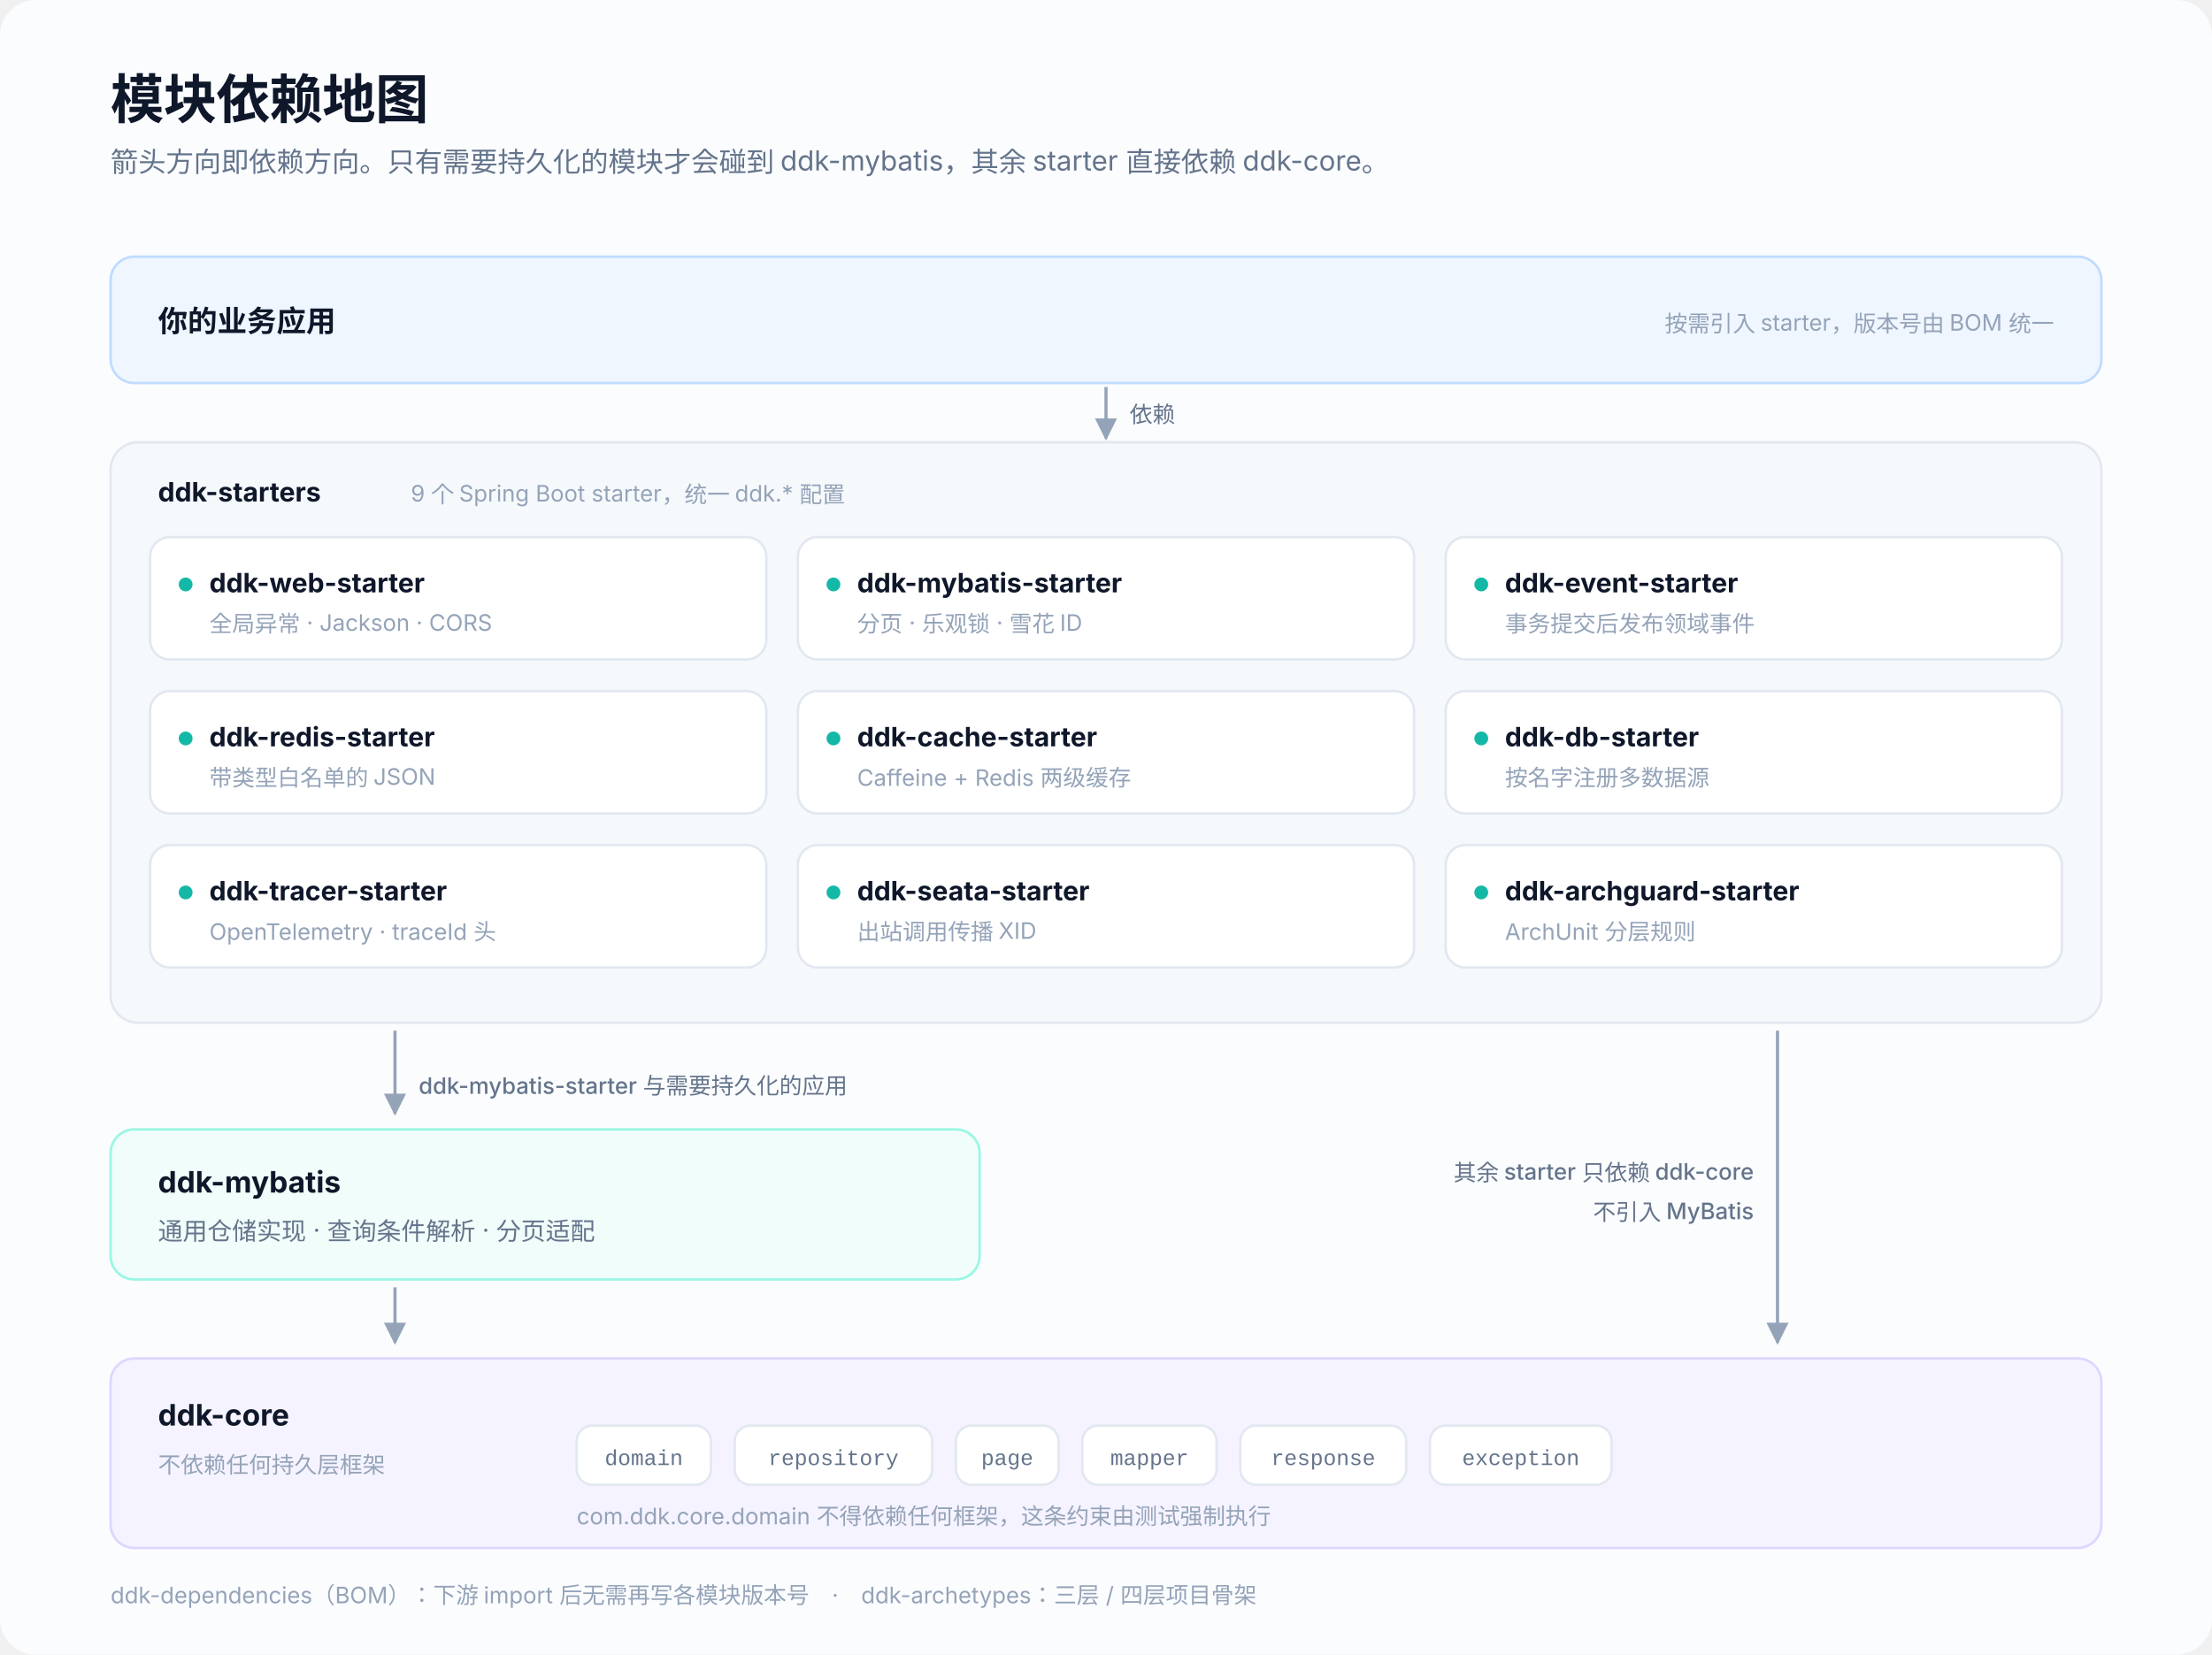
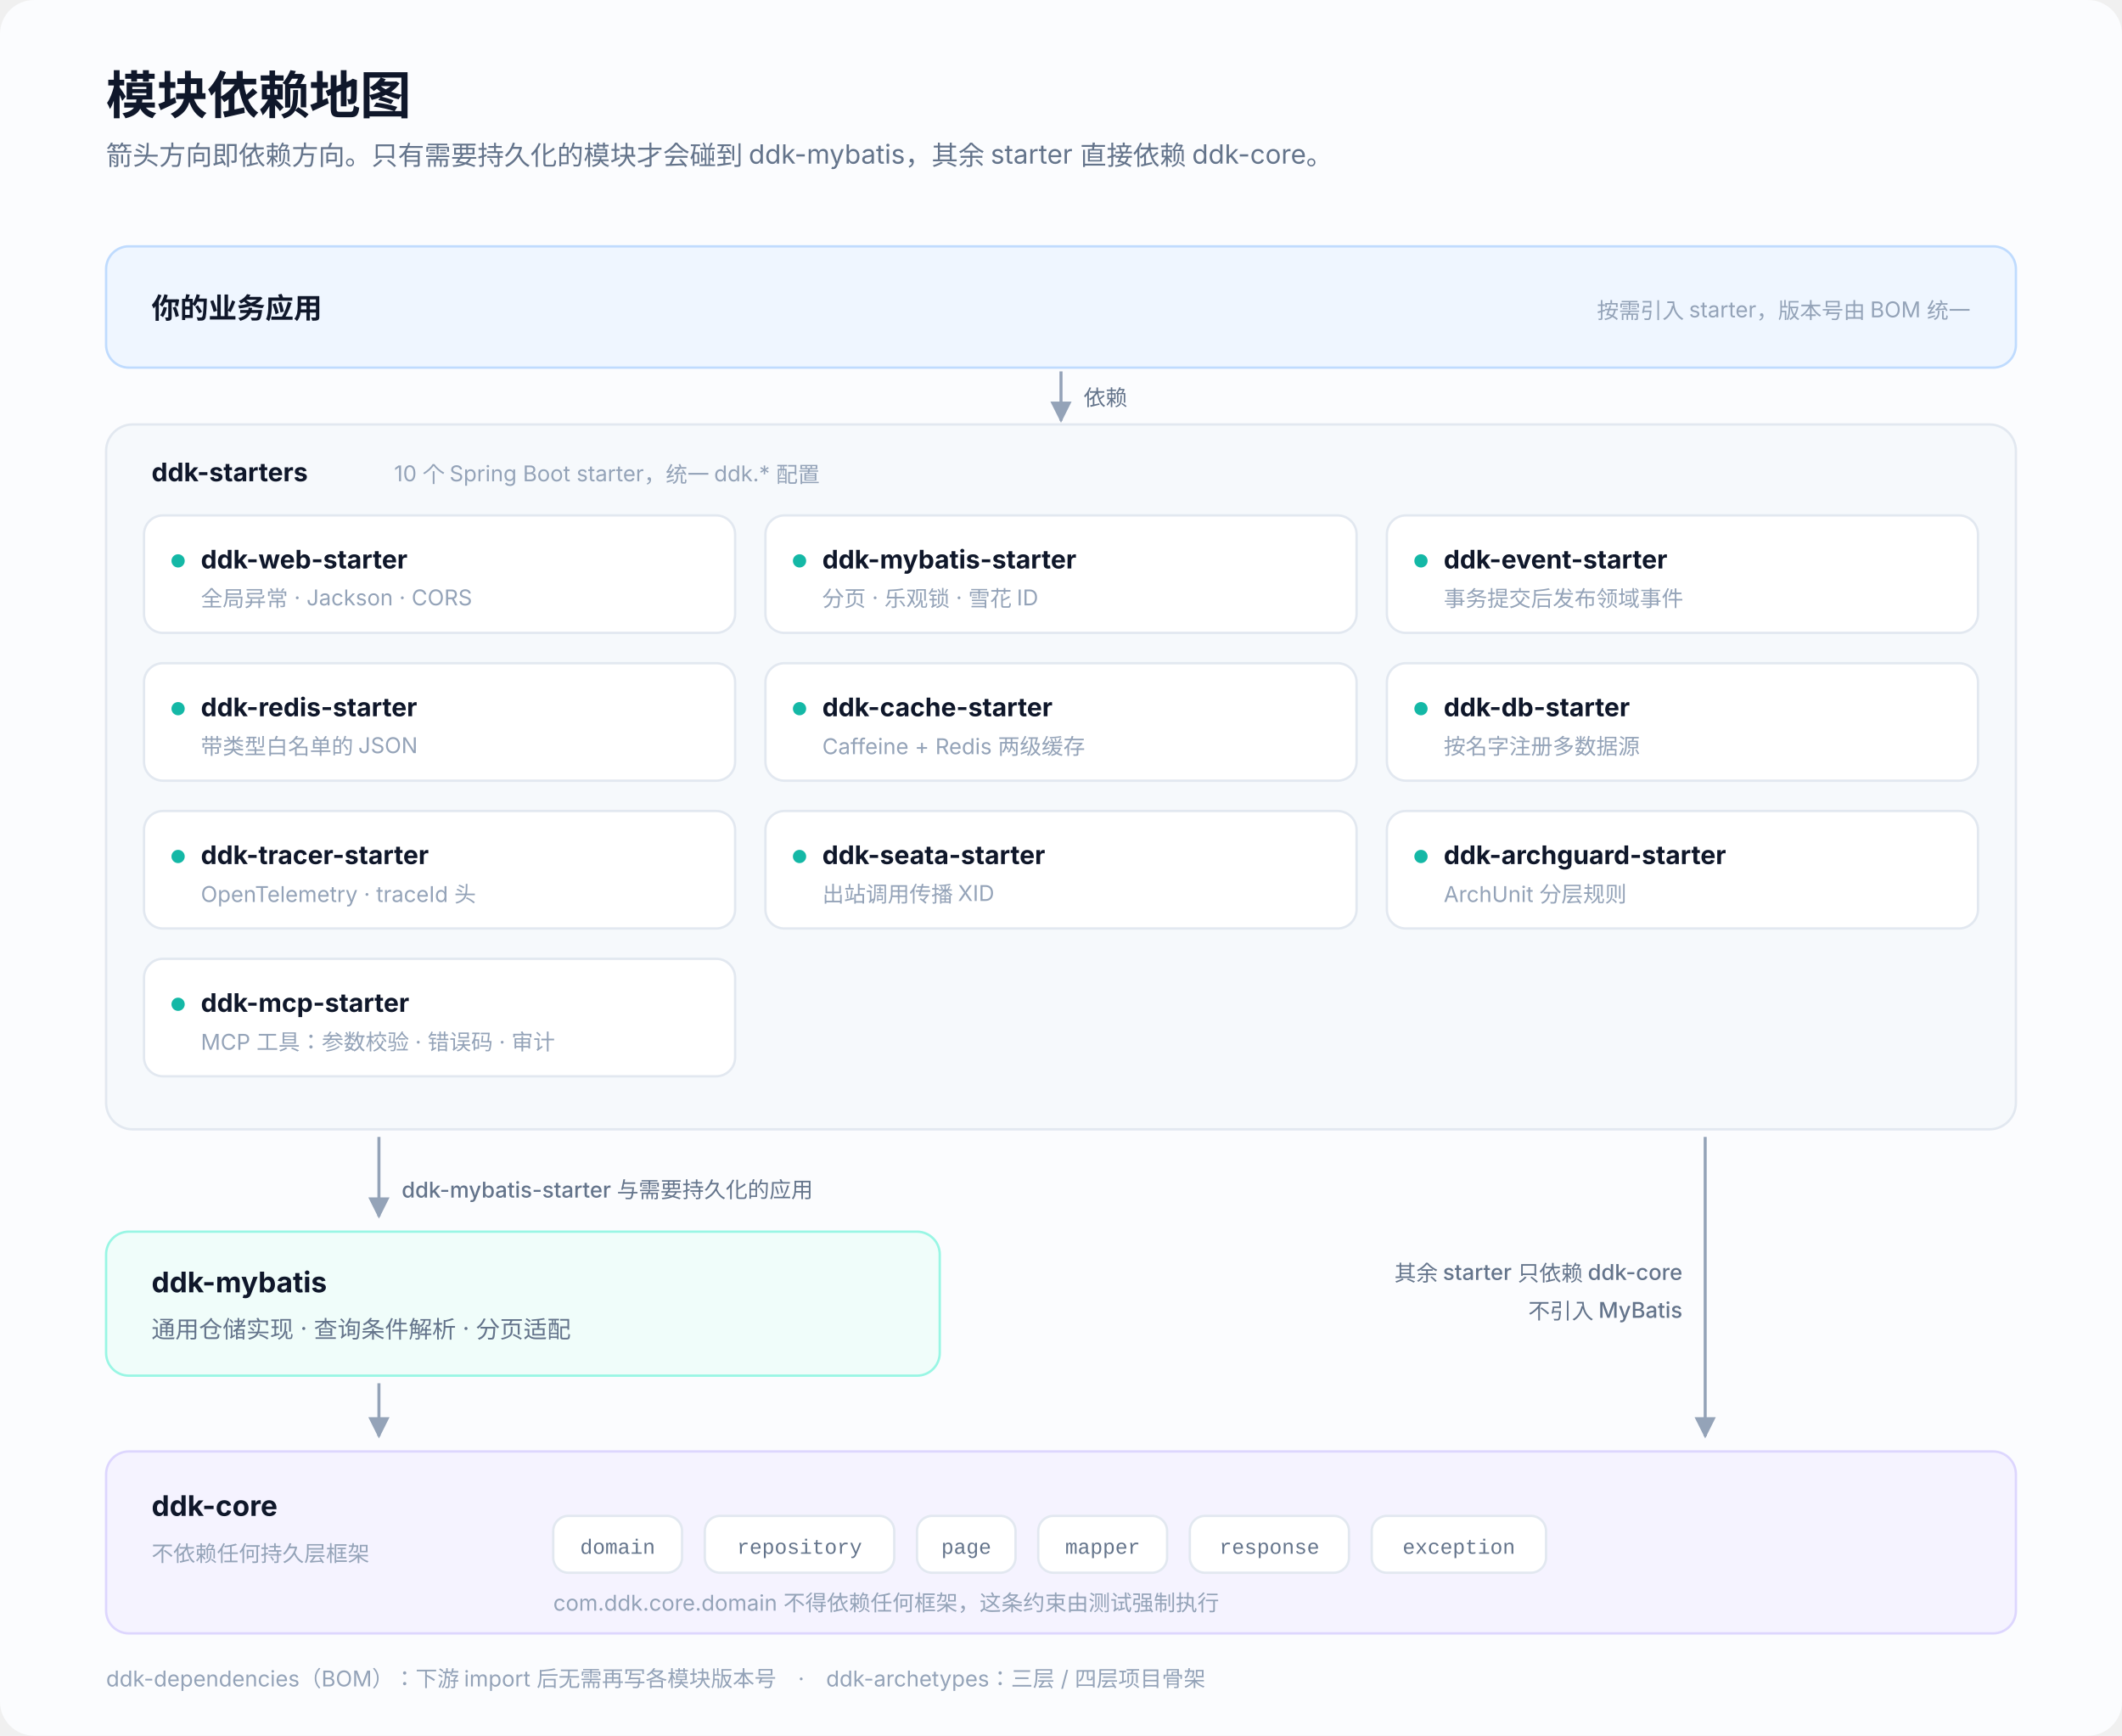
- <svg xmlns="http://www.w3.org/2000/svg" viewBox="0 0 1120 838" width="1120" height="838" role="img" aria-labelledby="ttl dsc" style="max-width:100%;height:auto">
+ <svg xmlns="http://www.w3.org/2000/svg" viewBox="0 0 1120 916" width="1120" height="916" role="img" aria-labelledby="ttl dsc" style="max-width:100%;height:auto">
  <defs>
    <marker id="ar" viewBox="0 0 10 10" refX="9" refY="5" markerWidth="7" markerHeight="7" orient="auto-start-reverse">
      <path class="mk" d="M0 0 L10 5 L0 10 z" />
    </marker>
    <marker id="ar-b" viewBox="0 0 10 10" refX="9" refY="5" markerWidth="7" markerHeight="7" orient="auto-start-reverse">
      <path class="mk-b" d="M0 0 L10 5 L0 10 z" />
    </marker>
    <marker id="ar-v" viewBox="0 0 10 10" refX="9" refY="5" markerWidth="7" markerHeight="7" orient="auto-start-reverse">
      <path class="mk-v" d="M0 0 L10 5 L0 10 z" />
    </marker>
  </defs>
  <style>
    text{font-family:-apple-system,BlinkMacSystemFont,"Segoe UI","PingFang SC","Hiragino Sans GB","Microsoft YaHei",Inter,Roboto,sans-serif;}
    .bg{fill:#FBFCFE}
    .title{font-size:27px;font-weight:700;fill:#0F172A;letter-spacing:-.2px}
    .sub{font-size:14px;font-weight:400;fill:#64748B}
    .kicker{font-size:11.5px;font-weight:700;fill:#94A3B8;letter-spacing:1.4px}
    .lbl{font-size:15px;font-weight:650;fill:#0F172A}
    .lbl-sm{font-size:13.5px;font-weight:650;fill:#0F172A}
    .txt{font-size:12.5px;font-weight:400;fill:#64748B}
    .txt-xs{font-size:11.5px;font-weight:400;fill:#94A3B8}
    .mono{font-family:ui-monospace,SFMono-Regular,Menlo,Consolas,"Liberation Mono",monospace;font-size:12px;font-weight:500;fill:#334155}
    .mono-sm{font-family:ui-monospace,SFMono-Regular,Menlo,Consolas,"Liberation Mono",monospace;font-size:11px;font-weight:500;fill:#64748B}
    .edgelbl{font-size:11.5px;font-weight:500;fill:#64748B}

    .card{fill:#FFFFFF;stroke:#E2E8F0;stroke-width:1.25}
    .group{fill:#F1F5F9;fill-opacity:.55;stroke:#E2E8F0;stroke-width:1.25}
    .blue{fill:#EFF6FF;stroke:#BFDBFE;stroke-width:1.25}
    .teal{fill:#F0FDFA;stroke:#99F6E4;stroke-width:1.25}
    .violet{fill:#F5F3FF;stroke:#DDD6FE;stroke-width:1.25}
    .amber{fill:#FFFBEB;stroke:#FDE68A;stroke-width:1.25}
    .rose{fill:#FFF1F2;stroke:#FECDD3;stroke-width:1.25}
    .slate{fill:#F8FAFC;stroke:#E2E8F0;stroke-width:1.25}

    .t-blue{fill:#1D4ED8} .t-teal{fill:#0F766E} .t-violet{fill:#6D28D9}
    .t-amber{fill:#B45309} .t-rose{fill:#BE123C} .t-ink{fill:#0F172A}

    .edge{stroke:#94A3B8;stroke-width:1.6;fill:none;marker-end:url(#ar)}
    .edge-b{stroke:#3B82F6;stroke-width:1.8;fill:none;marker-end:url(#ar-b)}
    .edge-v{stroke:#8B5CF6;stroke-width:1.6;fill:none;stroke-dasharray:6 5;marker-end:url(#ar-v)}
    .edge-x{stroke:#F43F5E;stroke-width:1.6;fill:none;stroke-dasharray:5 5}
    .rail{stroke:#E2E8F0;stroke-width:2;fill:none}
    .hair{stroke:#E2E8F0;stroke-width:1.25;fill:none}
    .mk{fill:#94A3B8} .mk-b{fill:#3B82F6} .mk-v{fill:#8B5CF6}

    @media (prefers-color-scheme: dark) {
      .bg{fill:#0B1120}
      .title{fill:#F1F5F9} .sub{fill:#94A3B8} .kicker{fill:#64748B}
      .lbl,.lbl-sm{fill:#E2E8F0} .txt{fill:#94A3B8} .txt-xs{fill:#64748B}
      .mono{fill:#CBD5E1} .mono-sm{fill:#94A3B8} .edgelbl{fill:#94A3B8}
      .card{fill:#111827;stroke:#283548}
      .group{fill:#0F172A;fill-opacity:.7;stroke:#1E293B}
      .blue{fill:#111E38;stroke:#1E40AF}
      .teal{fill:#0C2620;stroke:#115E59}
      .violet{fill:#1A1333;stroke:#5B21B6}
      .amber{fill:#271B08;stroke:#92400E}
      .rose{fill:#2A0F17;stroke:#9F1239}
      .slate{fill:#131C2B;stroke:#283548}
      .t-blue{fill:#93C5FD} .t-teal{fill:#5EEAD4} .t-violet{fill:#C4B5FD}
      .t-amber{fill:#FCD34D} .t-rose{fill:#FDA4AF} .t-ink{fill:#E2E8F0}
      .edge{stroke:#64748B} .edge-b{stroke:#60A5FA} .edge-v{stroke:#A78BFA}
      .edge-x{stroke:#FB7185}
      .rail{stroke:#1E293B} .hair{stroke:#1E293B}
      .mk{fill:#64748B} .mk-b{fill:#60A5FA} .mk-v{fill:#A78BFA}
    }
</style>
-   <rect class="bg" width="1120" height="838" rx="18" />
+   <rect class="bg" width="1120" height="916" rx="18" />
  <text class="title" x="56" y="60">模块依赖地图</text>
  <text class="sub" x="56" y="87">箭头方向即依赖方向。只有需要持久化的模块才会碰到 ddk-mybatis，其余 starter 直接依赖 ddk-core。</text>
  <rect x="56" y="130" width="1008" height="64" rx="12" class="blue" />
  <text class="lbl" x="80" y="168">你的业务应用</text>
  <text class="txt-xs" x="1040" y="168" text-anchor="end">按需引入 starter，版本号由 BOM 统一</text>
  <path class="edge" d="M560 196 L560 222" />
  <text class="edgelbl" x="572" y="214">依赖</text>
-   <rect x="56" y="224" width="1008" height="294" rx="14" class="group" />
+   <rect x="56" y="224" width="1008" height="372" rx="14" class="group" />
  <text class="lbl-sm" x="80" y="254">ddk-starters</text>
-   <text class="txt-xs" x="208" y="254">9 个 Spring Boot starter，统一 ddk.* 配置</text>
+   <text class="txt-xs" x="208" y="254">10 个 Spring Boot starter，统一 ddk.* 配置</text>
  <rect x="76" y="272" width="312" height="62" rx="10" class="card" />
  <circle cx="94" cy="296" r="3.5" fill="#14B8A6" />
  <text class="lbl-sm" x="106" y="300">ddk-web-starter</text>
  <text class="txt-xs" x="106" y="320">全局异常 · Jackson · CORS</text>
  <rect x="404" y="272" width="312" height="62" rx="10" class="card" />
  <circle cx="422" cy="296" r="3.5" fill="#14B8A6" />
  <text class="lbl-sm" x="434" y="300">ddk-mybatis-starter</text>
  <text class="txt-xs" x="434" y="320">分页 · 乐观锁 · 雪花 ID</text>
  <rect x="732" y="272" width="312" height="62" rx="10" class="card" />
  <circle cx="750" cy="296" r="3.5" fill="#14B8A6" />
  <text class="lbl-sm" x="762" y="300">ddk-event-starter</text>
  <text class="txt-xs" x="762" y="320">事务提交后发布领域事件</text>
  <rect x="76" y="350" width="312" height="62" rx="10" class="card" />
  <circle cx="94" cy="374" r="3.5" fill="#14B8A6" />
  <text class="lbl-sm" x="106" y="378">ddk-redis-starter</text>
  <text class="txt-xs" x="106" y="398">带类型白名单的 JSON</text>
  <rect x="404" y="350" width="312" height="62" rx="10" class="card" />
  <circle cx="422" cy="374" r="3.5" fill="#14B8A6" />
  <text class="lbl-sm" x="434" y="378">ddk-cache-starter</text>
  <text class="txt-xs" x="434" y="398">Caffeine + Redis 两级缓存</text>
  <rect x="732" y="350" width="312" height="62" rx="10" class="card" />
  <circle cx="750" cy="374" r="3.5" fill="#14B8A6" />
  <text class="lbl-sm" x="762" y="378">ddk-db-starter</text>
  <text class="txt-xs" x="762" y="398">按名字注册多数据源</text>
  <rect x="76" y="428" width="312" height="62" rx="10" class="card" />
  <circle cx="94" cy="452" r="3.5" fill="#14B8A6" />
  <text class="lbl-sm" x="106" y="456">ddk-tracer-starter</text>
  <text class="txt-xs" x="106" y="476">OpenTelemetry · traceId 头</text>
  <rect x="404" y="428" width="312" height="62" rx="10" class="card" />
  <circle cx="422" cy="452" r="3.5" fill="#14B8A6" />
  <text class="lbl-sm" x="434" y="456">ddk-seata-starter</text>
  <text class="txt-xs" x="434" y="476">出站调用传播 XID</text>
  <rect x="732" y="428" width="312" height="62" rx="10" class="card" />
  <circle cx="750" cy="452" r="3.5" fill="#14B8A6" />
  <text class="lbl-sm" x="762" y="456">ddk-archguard-starter</text>
  <text class="txt-xs" x="762" y="476">ArchUnit 分层规则</text>
-   <rect x="56" y="572" width="440" height="76" rx="12" class="teal" />
-   <text class="lbl" x="80" y="604">ddk-mybatis</text>
-   <text class="txt" x="80" y="628">通用仓储实现 · 查询条件解析 · 分页适配</text>
-   <path class="edge" d="M200 522 L200 564" />
-   <text class="edgelbl" x="212" y="554">ddk-mybatis-starter 与需要持久化的应用</text>
-   <rect x="56" y="688" width="1008" height="96" rx="12" class="violet" />
-   <text class="lbl" x="80" y="722">ddk-core</text>
-   <text class="txt-xs" x="80" y="746">不依赖任何持久层框架</text>
-   <rect x="292" y="722" width="68" height="30" rx="8" class="card" />
-   <text class="mono-sm" x="326.0" y="742" text-anchor="middle">domain</text>
-   <rect x="372" y="722" width="100" height="30" rx="8" class="card" />
-   <text class="mono-sm" x="422.0" y="742" text-anchor="middle">repository</text>
-   <rect x="484" y="722" width="52" height="30" rx="8" class="card" />
-   <text class="mono-sm" x="510.0" y="742" text-anchor="middle">page</text>
-   <rect x="548" y="722" width="68" height="30" rx="8" class="card" />
-   <text class="mono-sm" x="582.0" y="742" text-anchor="middle">mapper</text>
-   <rect x="628" y="722" width="84" height="30" rx="8" class="card" />
-   <text class="mono-sm" x="670.0" y="742" text-anchor="middle">response</text>
-   <rect x="724" y="722" width="92" height="30" rx="8" class="card" />
-   <text class="mono-sm" x="770.0" y="742" text-anchor="middle">exception</text>
-   <text class="txt-xs" x="292" y="772">com.ddk.core.domain 不得依赖任何框架，这条约束由测试强制执行</text>
-   <path class="edge" d="M200 652 L200 680" />
-   <path class="edge" d="M900 522 L900 680" />
-   <text class="edgelbl" x="888" y="598" text-anchor="end">其余 starter 只依赖 ddk-core</text>
-   <text class="edgelbl" x="888" y="618" text-anchor="end">不引入 MyBatis</text>
-   <text class="txt-xs" x="56" y="812">ddk-dependencies（BOM）：下游 import 后无需再写各模块版本号　·　ddk-archetypes：三层 / 四层项目骨架</text>
+   <rect x="76" y="506" width="312" height="62" rx="10" class="card" />
+   <circle cx="94" cy="530" r="3.5" fill="#14B8A6" />
+   <text class="lbl-sm" x="106" y="534">ddk-mcp-starter</text>
+   <text class="txt-xs" x="106" y="554">MCP 工具：参数校验 · 错误码 · 审计</text>
+   <rect x="56" y="650" width="440" height="76" rx="12" class="teal" />
+   <text class="lbl" x="80" y="682">ddk-mybatis</text>
+   <text class="txt" x="80" y="706">通用仓储实现 · 查询条件解析 · 分页适配</text>
+   <path class="edge" d="M200 600 L200 642" />
+   <text class="edgelbl" x="212" y="632">ddk-mybatis-starter 与需要持久化的应用</text>
+   <rect x="56" y="766" width="1008" height="96" rx="12" class="violet" />
+   <text class="lbl" x="80" y="800">ddk-core</text>
+   <text class="txt-xs" x="80" y="824">不依赖任何持久层框架</text>
+   <rect x="292" y="800" width="68" height="30" rx="8" class="card" />
+   <text class="mono-sm" x="326.0" y="820" text-anchor="middle">domain</text>
+   <rect x="372" y="800" width="100" height="30" rx="8" class="card" />
+   <text class="mono-sm" x="422.0" y="820" text-anchor="middle">repository</text>
+   <rect x="484" y="800" width="52" height="30" rx="8" class="card" />
+   <text class="mono-sm" x="510.0" y="820" text-anchor="middle">page</text>
+   <rect x="548" y="800" width="68" height="30" rx="8" class="card" />
+   <text class="mono-sm" x="582.0" y="820" text-anchor="middle">mapper</text>
+   <rect x="628" y="800" width="84" height="30" rx="8" class="card" />
+   <text class="mono-sm" x="670.0" y="820" text-anchor="middle">response</text>
+   <rect x="724" y="800" width="92" height="30" rx="8" class="card" />
+   <text class="mono-sm" x="770.0" y="820" text-anchor="middle">exception</text>
+   <text class="txt-xs" x="292" y="850">com.ddk.core.domain 不得依赖任何框架，这条约束由测试强制执行</text>
+   <path class="edge" d="M200 730 L200 758" />
+   <path class="edge" d="M900 600 L900 758" />
+   <text class="edgelbl" x="888" y="676" text-anchor="end">其余 starter 只依赖 ddk-core</text>
+   <text class="edgelbl" x="888" y="696" text-anchor="end">不引入 MyBatis</text>
+   <text class="txt-xs" x="56" y="890">ddk-dependencies（BOM）：下游 import 后无需再写各模块版本号　·　ddk-archetypes：三层 / 四层项目骨架</text>
</svg>
